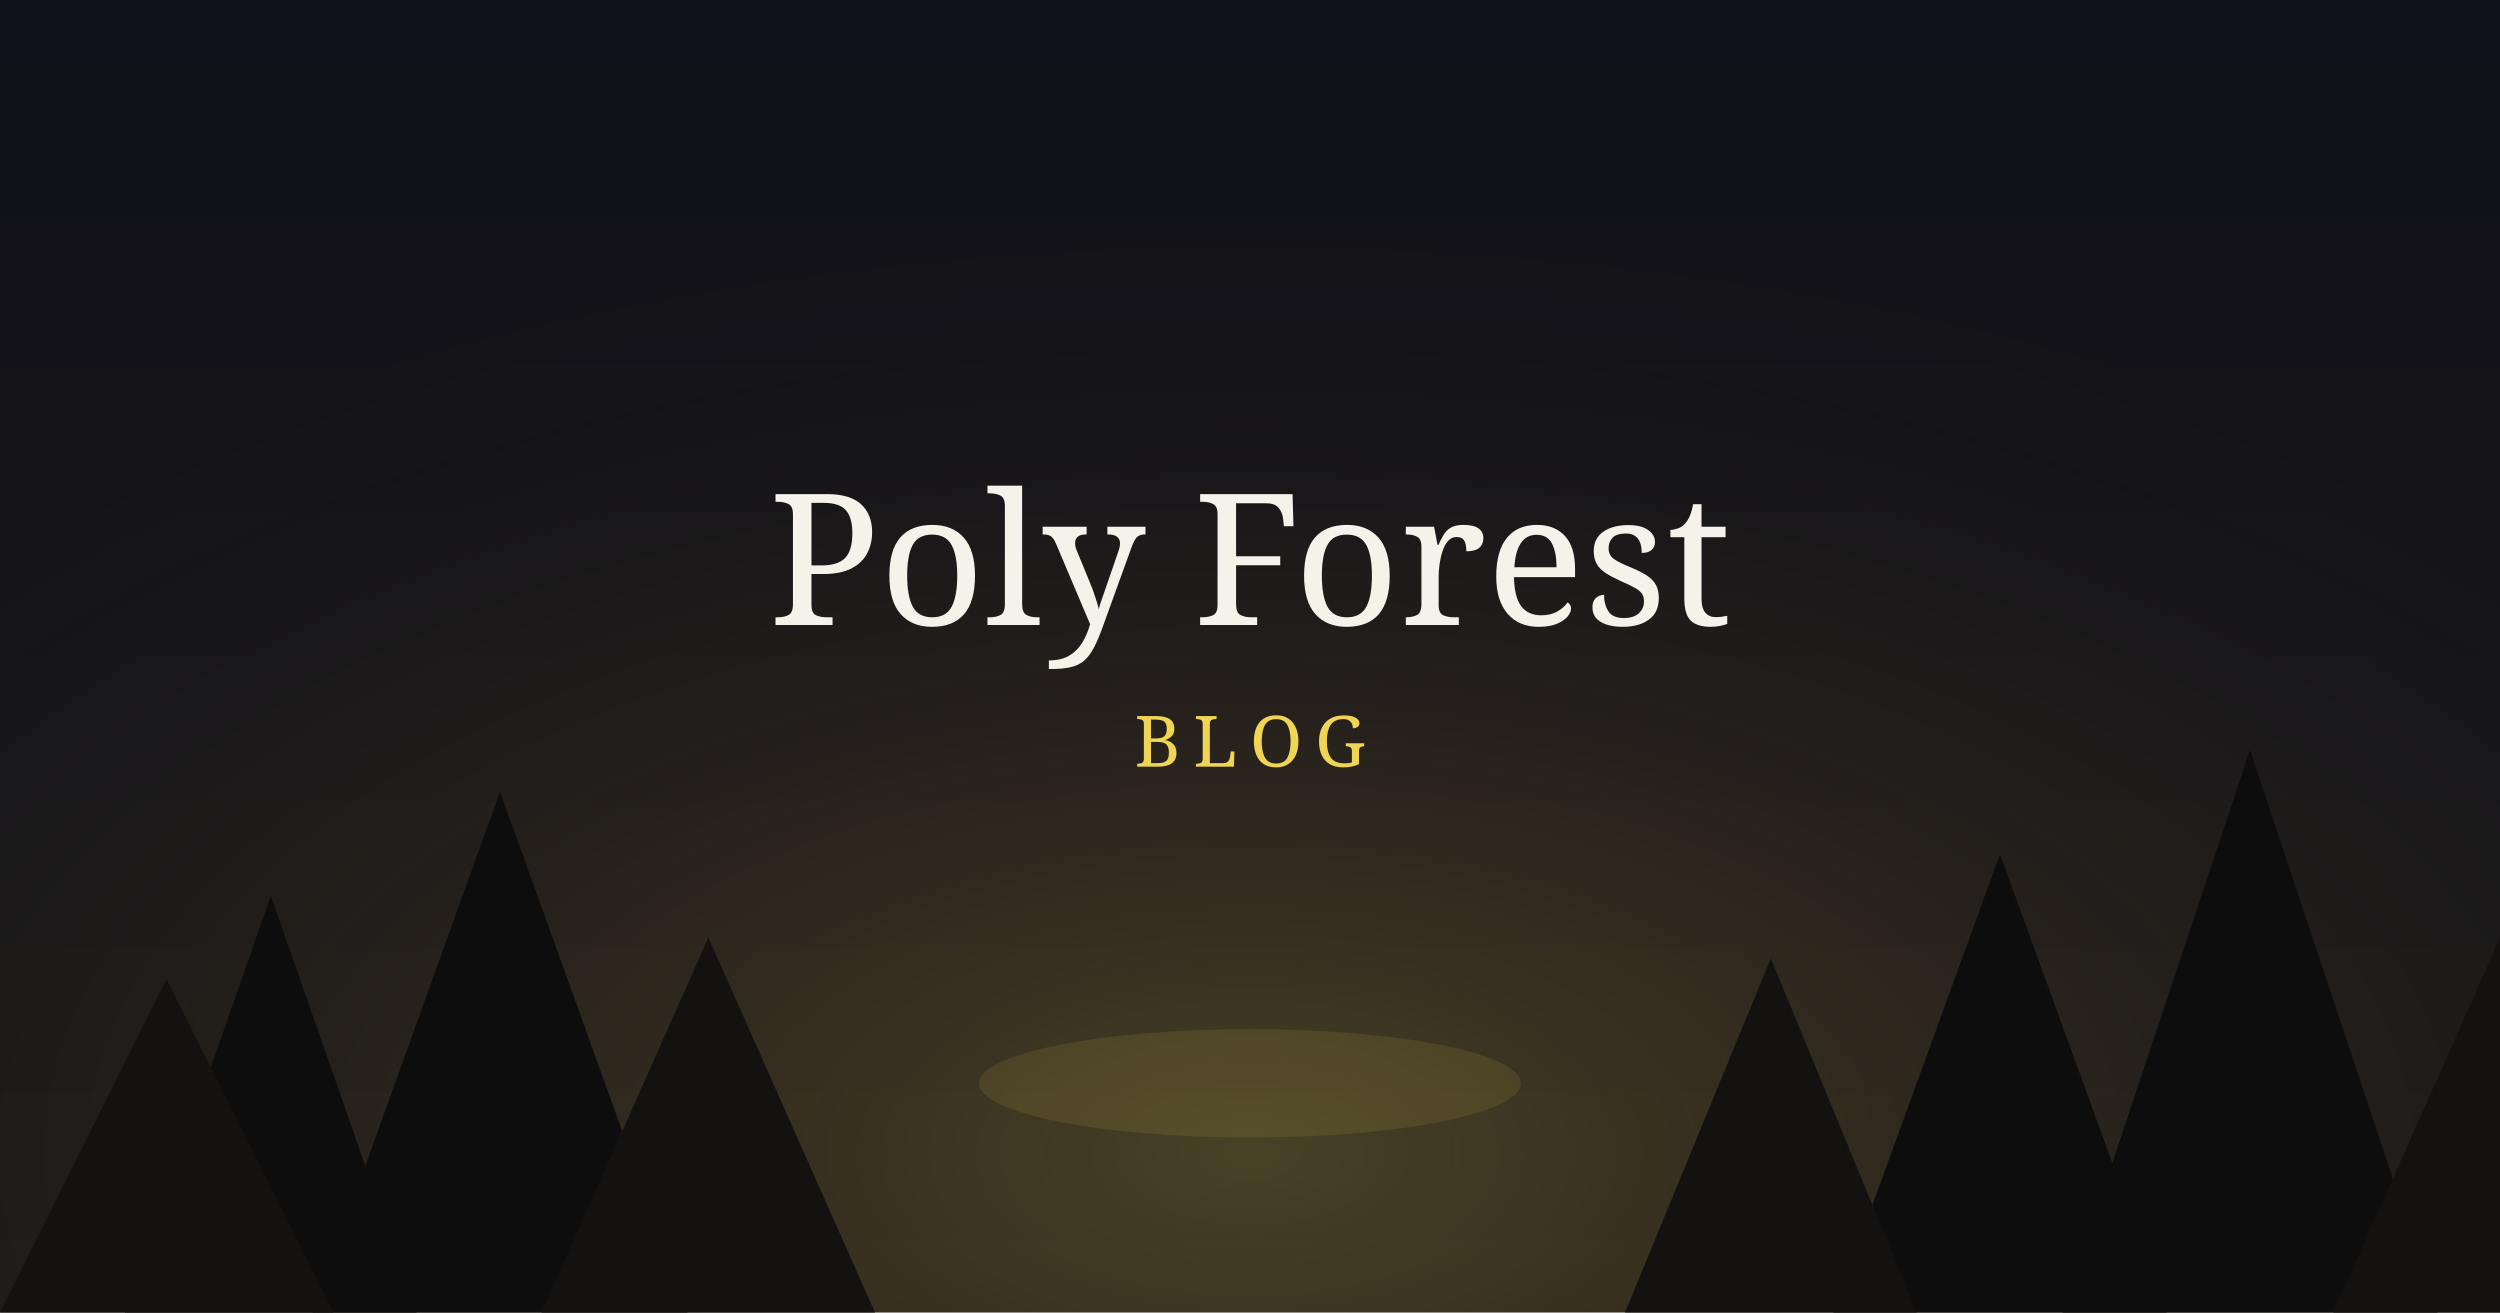
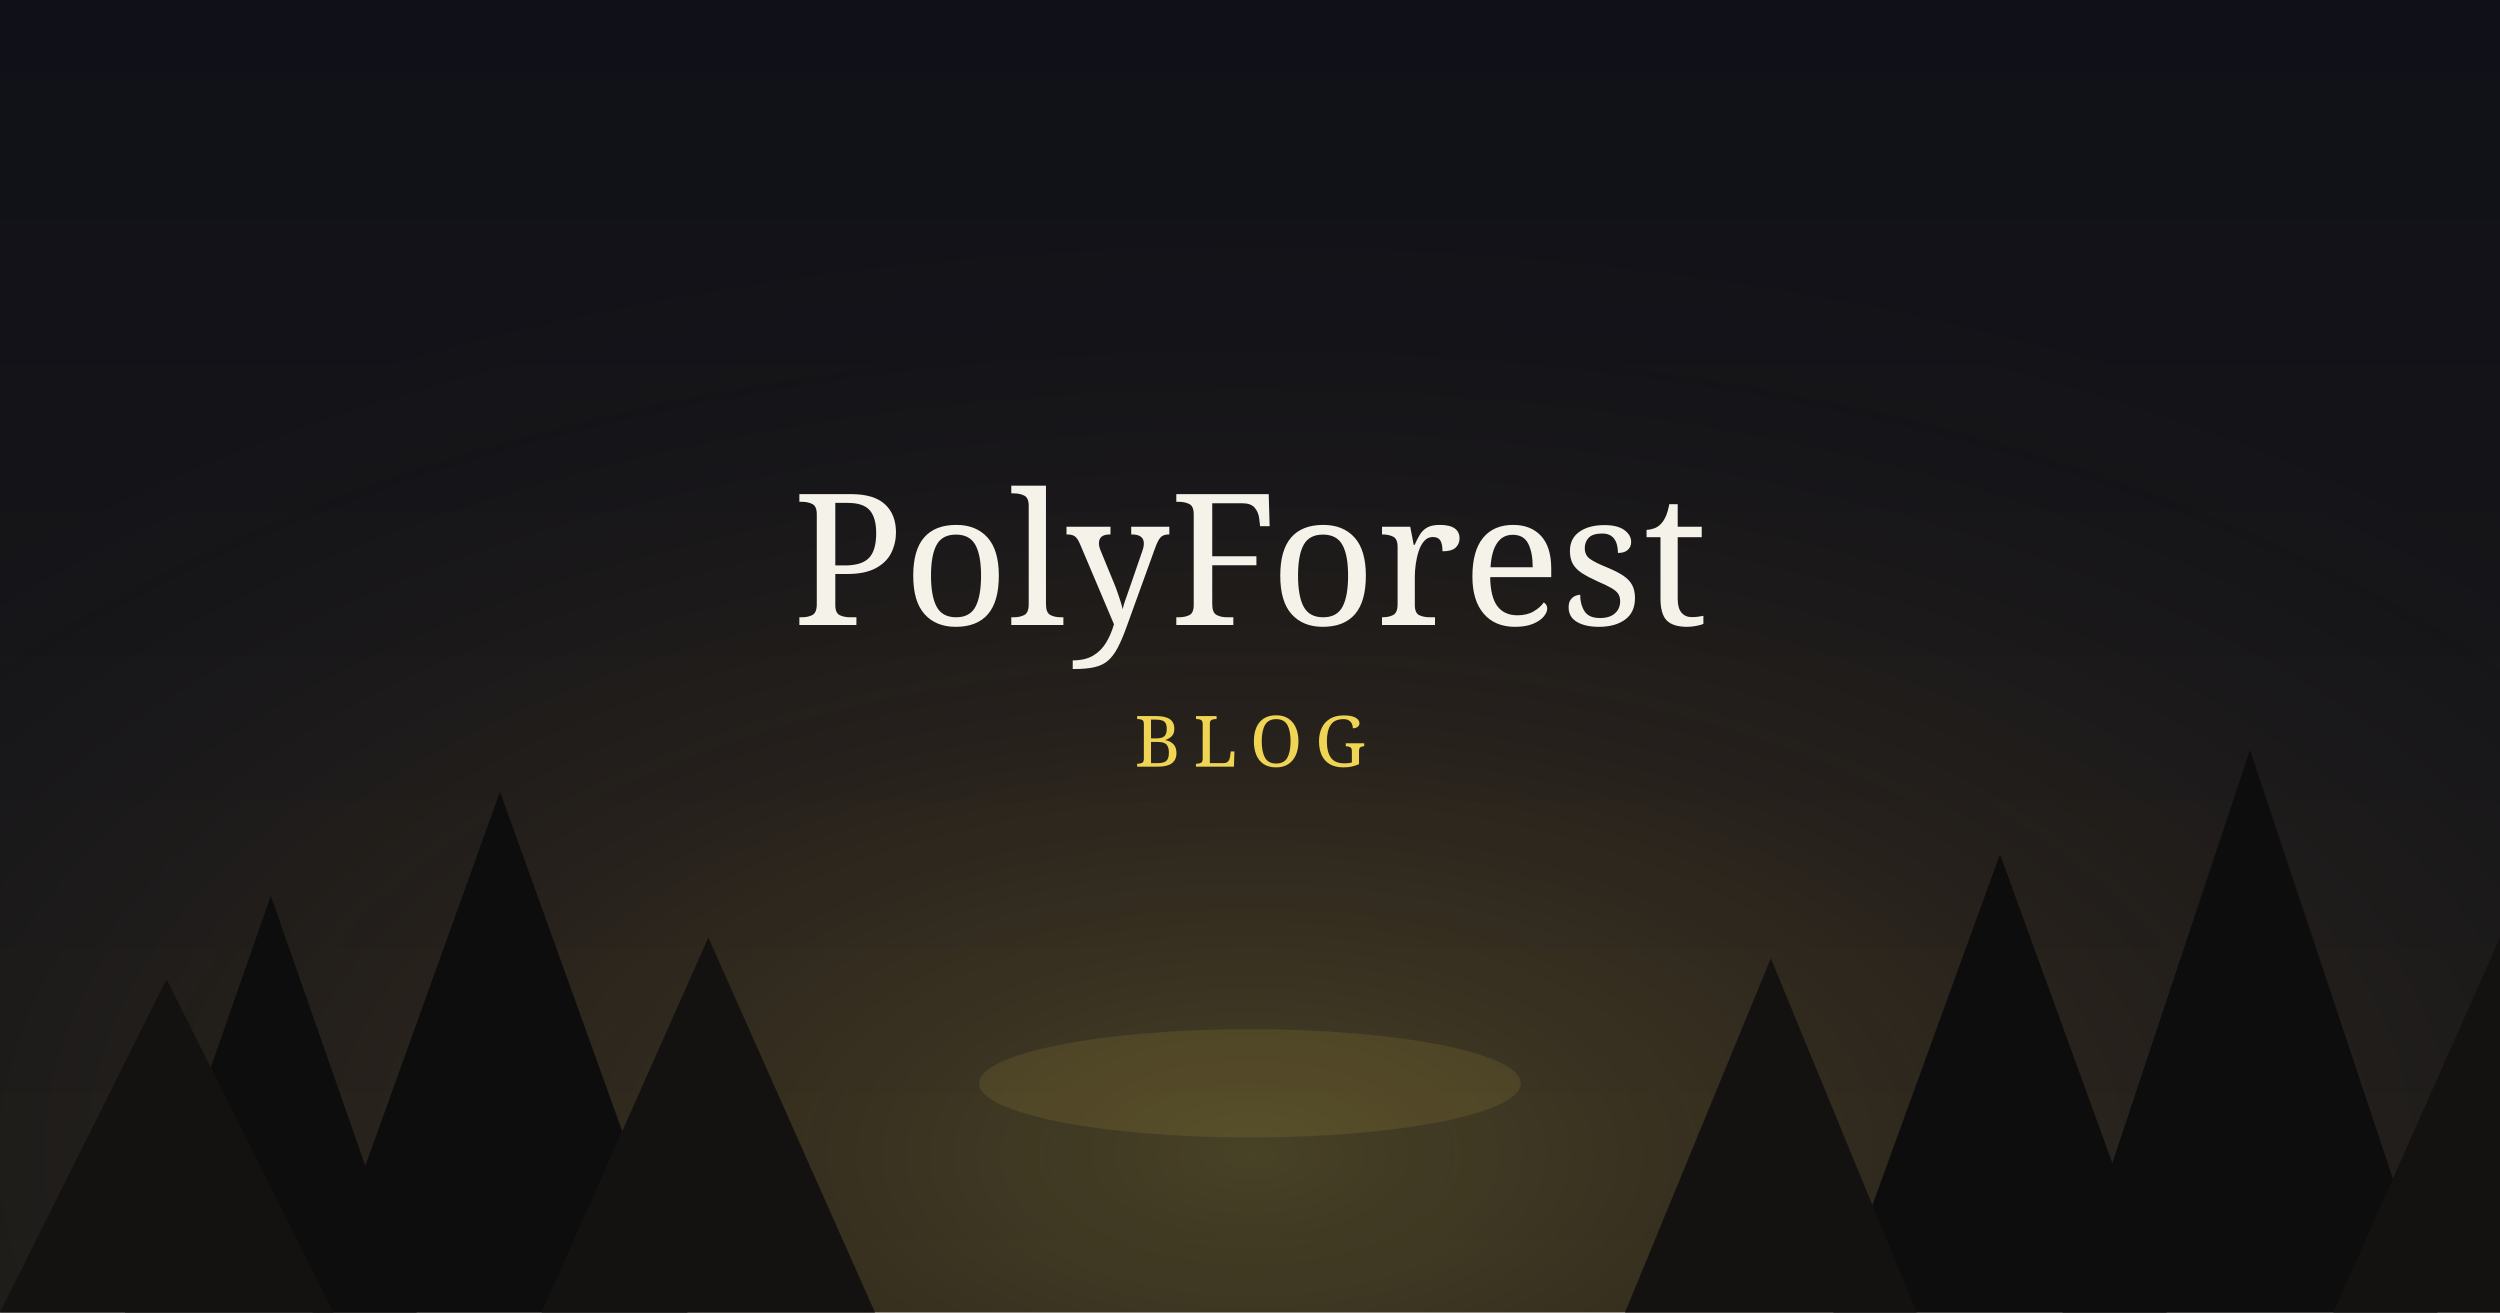
<svg xmlns="http://www.w3.org/2000/svg" width="1200" height="630" viewBox="0 0 1200 630">
  <defs>
    <radialGradient id="glow" cx="50%" cy="88%" r="75%">
      <stop offset="0%" stop-color="#f0d554" stop-opacity="0.22" />
      <stop offset="45%" stop-color="#e8a33d" stop-opacity="0.08" />
      <stop offset="100%" stop-color="#191919" stop-opacity="0" />
    </radialGradient>
    <linearGradient id="sky" x1="0" y1="0" x2="0" y2="1">
      <stop offset="0%" stop-color="#101018" />
      <stop offset="100%" stop-color="#191919" />
    </linearGradient>
  </defs>
  <rect width="1200" height="630" fill="url(#sky)" />
  <rect width="1200" height="630" fill="url(#glow)" />
  <g fill="#0d0d0d">
    <polygon points="60,630 130,430 200,630" />
    <polygon points="150,630 240,380 330,630" />
    <polygon points="880,630 960,410 1040,630" />
    <polygon points="990,630 1080,360 1170,630" />
  </g>
  <g fill="#141210">
    <polygon points="0,630 80,470 160,630" />
    <polygon points="260,630 340,450 420,630" />
    <polygon points="780,630 850,460 920,630" />
    <polygon points="1120,630 1200,450 1280,630" />
  </g>
  <ellipse cx="600" cy="520" rx="130" ry="26" fill="#f0d554" opacity="0.10" />
-   <text x="600" y="300" text-anchor="middle" font-family="Scope One, Georgia, serif" font-size="88" fill="#f5f2ea">Poly Forest</text>
+   <text x="600" y="300" text-anchor="middle" font-family="Scope One, Georgia, serif" font-size="88" fill="#f5f2ea">PolyForest</text>
  <text x="600" y="368" text-anchor="middle" font-family="Scope One, Georgia, serif" font-size="34" fill="#f0d554" letter-spacing="6">BLOG</text>
</svg>
